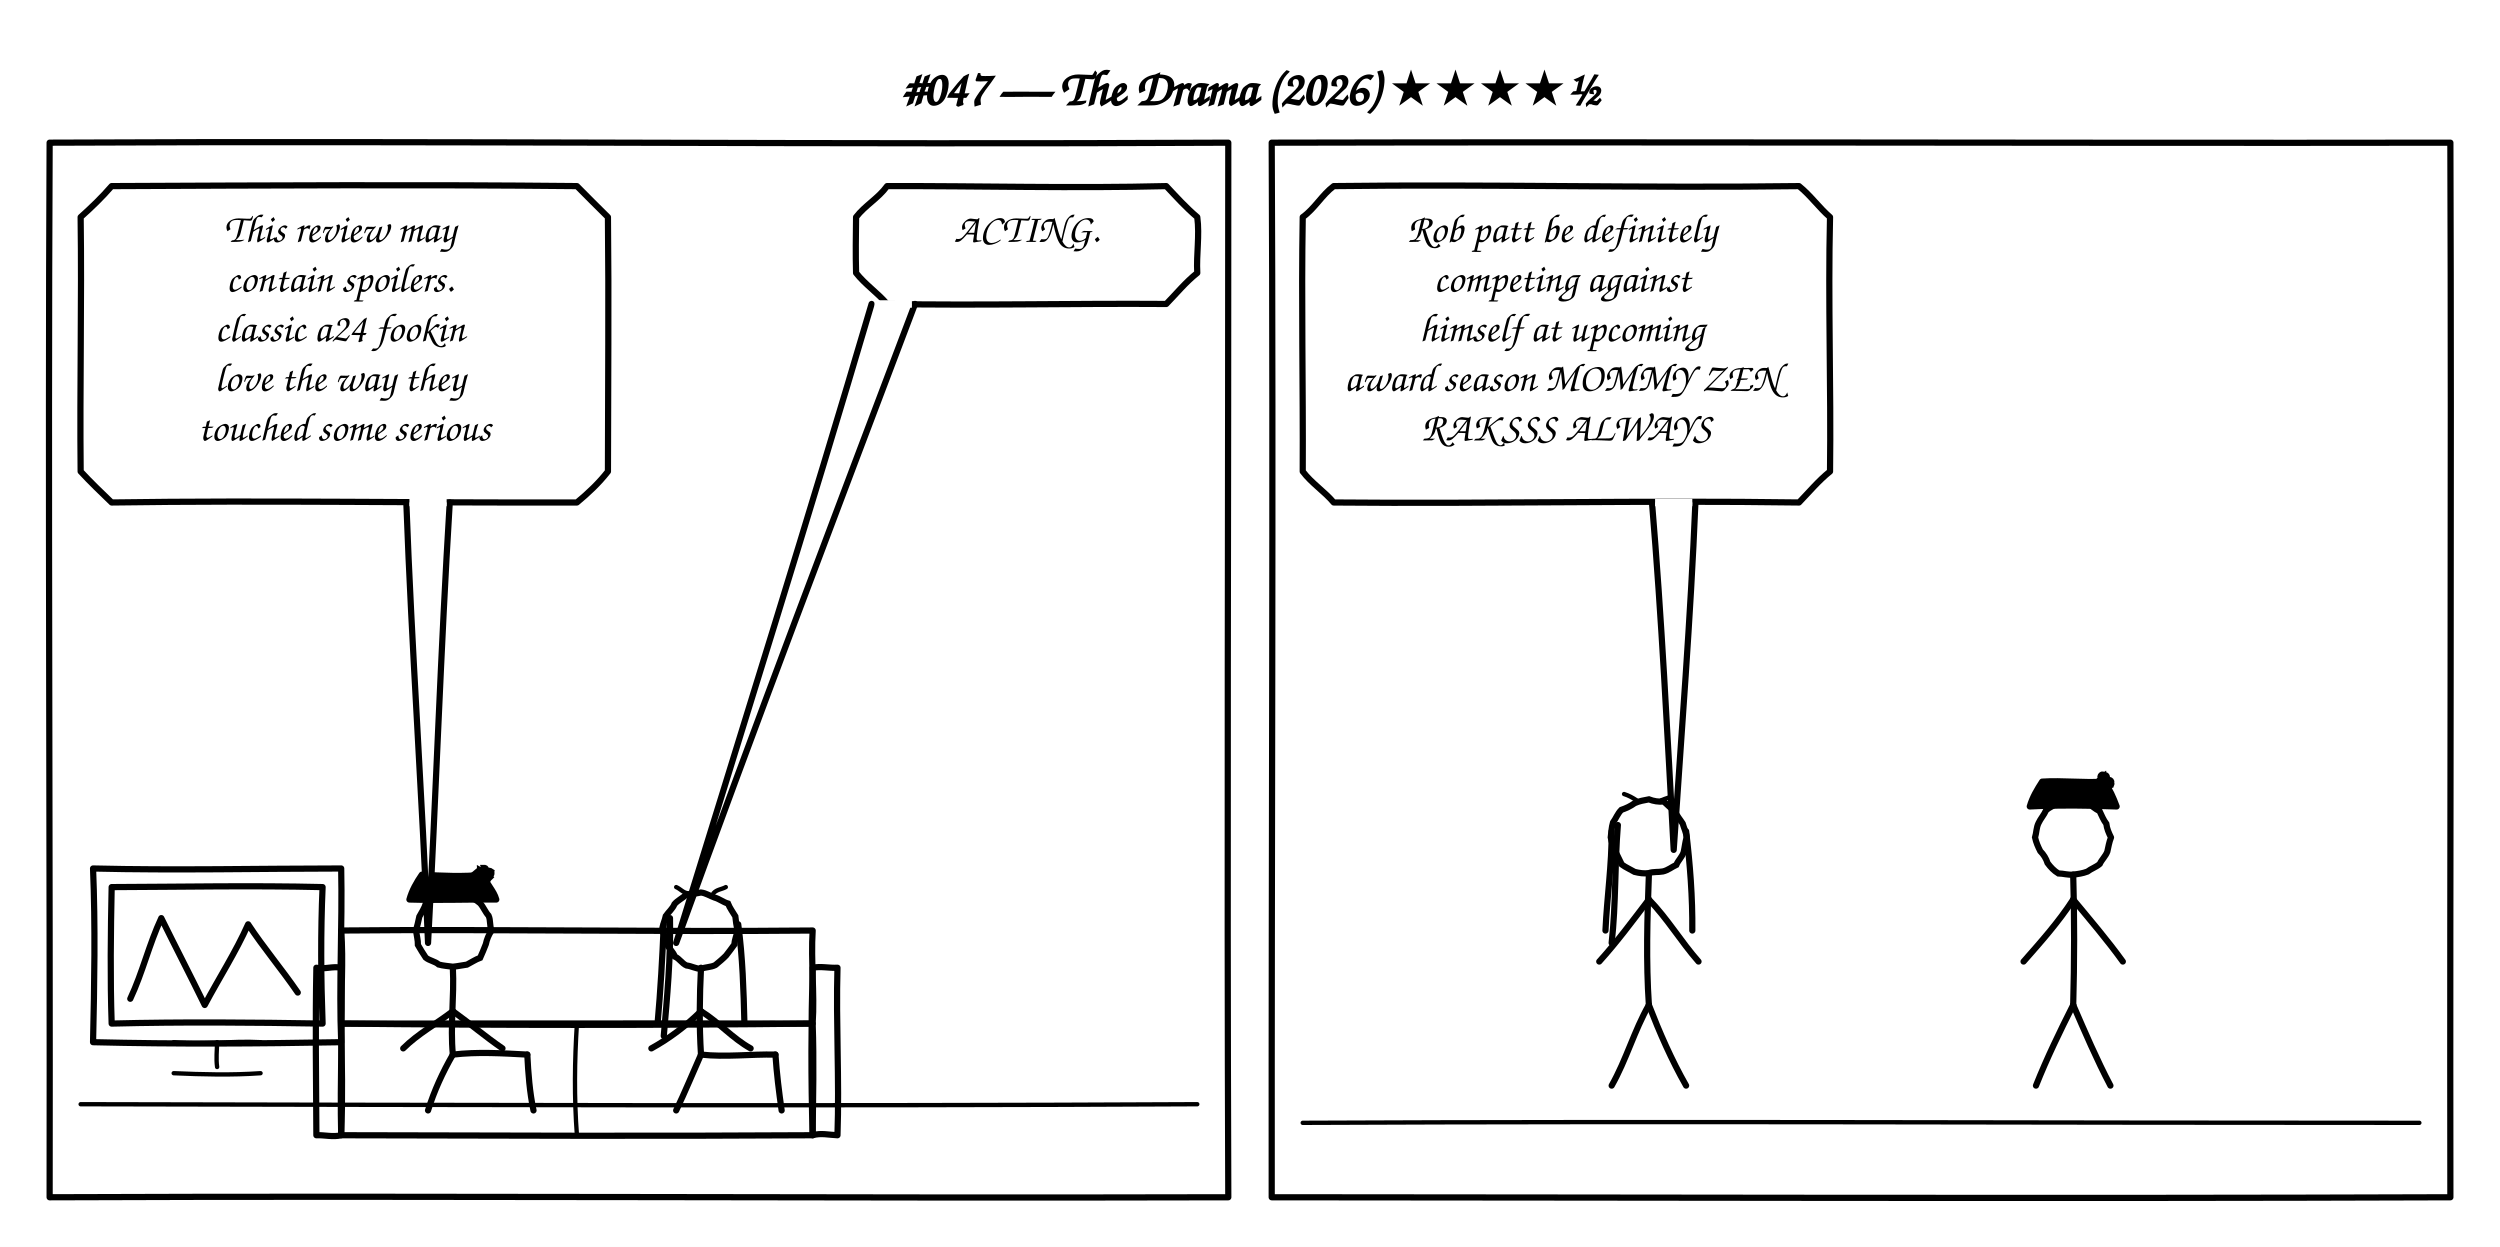
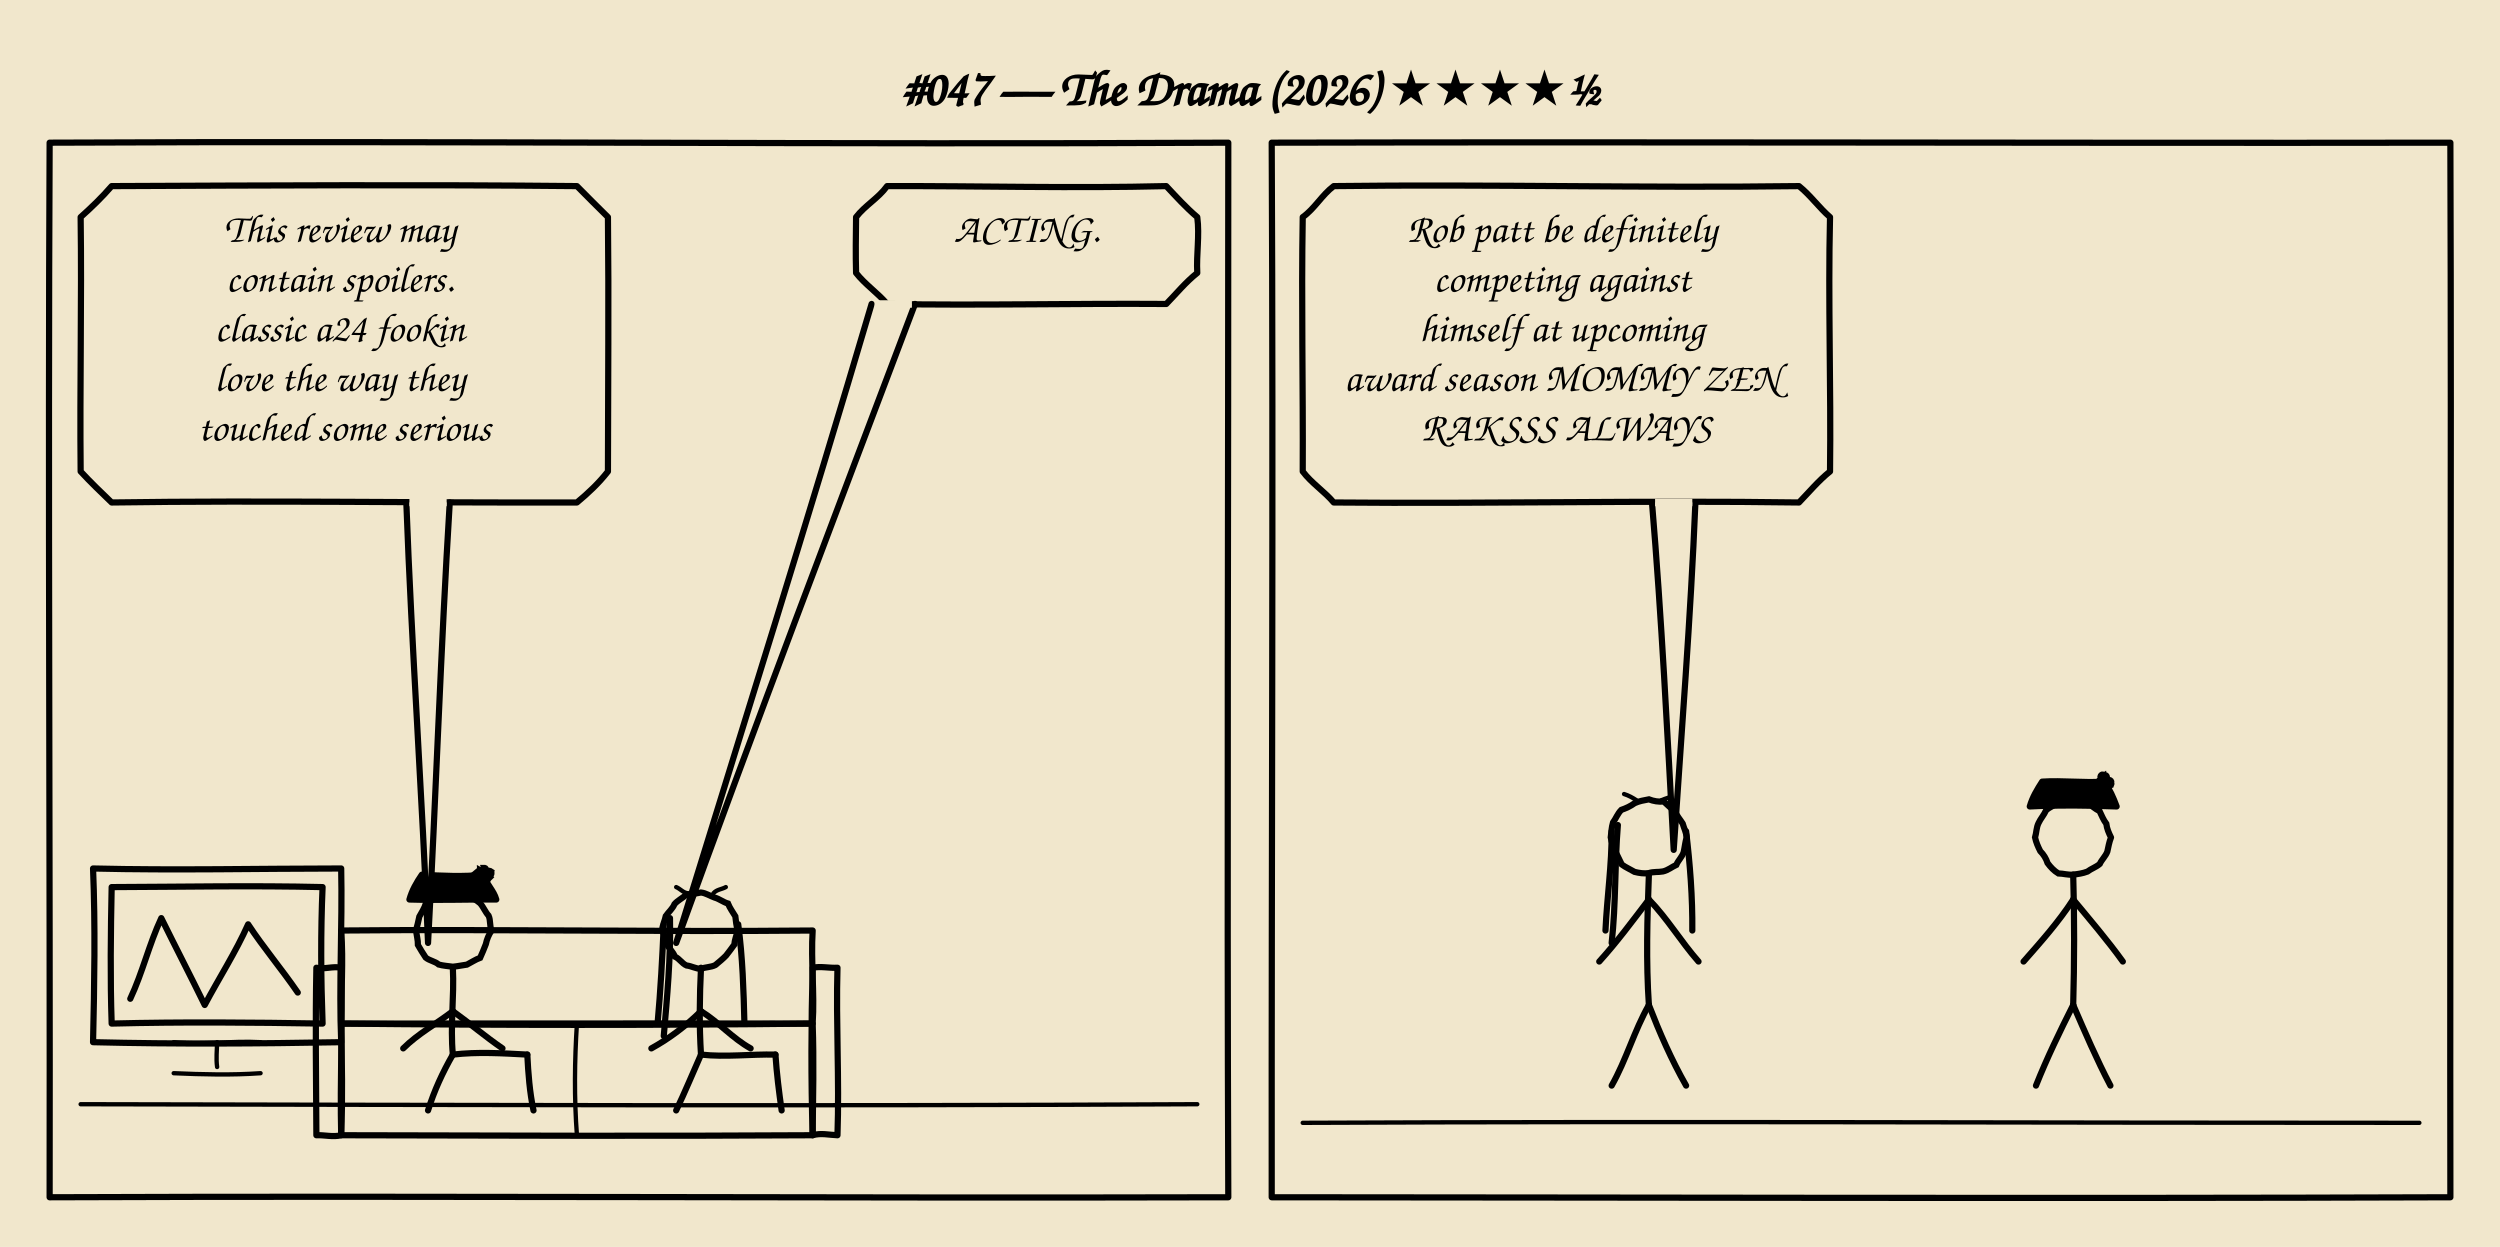
<svg xmlns="http://www.w3.org/2000/svg" viewBox="0 0 806 402" width="806" height="402" role="img" aria-label="#047 — The Drama (2026)">
-   <rect width="100%" height="100%" fill="white" />
+   <rect width="100%" height="100%" fill="#f1e7cc" />
  <text x="403.0" y="34" text-anchor="middle" font-family="Comic Neue, Comic Sans MS, cursive" font-size="16" font-weight="700" fill="black">#047 — The Drama (2026) ★★★★½</text>
  <g class="panel">
    <path d="M 16.00 46.00 C 142.67 45.37, 269.33 46.67, 396.00 46.00 C 396.02 159.33, 395.56 272.67, 396.00 386.00 C 269.33 386.34, 142.67 385.49, 16.00 386.00 C 16.18 272.67, 15.45 159.33, 16.00 46.00" fill="none" stroke="black" stroke-width="2.0" stroke-linecap="round" stroke-linejoin="round" />
    <path d="M 26.00 356.00 C 146.00 356.24, 266.00 356.62, 386.00 356.00" fill="none" stroke="black" stroke-width="1.4" stroke-linecap="round" />
    <path d="M 30.00 280.00 C 56.67 280.64, 83.33 280.02, 110.00 280.00 C 110.40 298.67, 109.25 317.33, 110.00 336.00 C 83.33 336.48, 56.67 336.66, 30.00 336.00 C 30.42 317.33, 30.76 298.67, 30.00 280.00" fill="none" stroke="black" stroke-width="2.0" stroke-linecap="round" stroke-linejoin="round" />
    <path d="M 36.00 286.00 C 58.67 285.92, 81.33 285.46, 104.00 286.00 C 103.37 300.67, 103.46 315.33, 104.00 330.00 C 81.33 329.63, 58.67 329.43, 36.00 330.00 C 35.51 315.33, 35.70 300.67, 36.00 286.00" fill="none" stroke="black" stroke-width="2.0" stroke-linecap="round" stroke-linejoin="round" />
    <path d="M 56.00 336.00 C 65.33 336.90, 74.67 335.49, 84.00 336.00" fill="none" stroke="black" stroke-width="1.4" stroke-linecap="round" />
    <path d="M 70.00 336.00 C 69.95 338.67, 69.62 341.33, 70.00 344.00" fill="none" stroke="black" stroke-width="1.4" stroke-linecap="round" />
    <path d="M 56.00 346.00 C 65.33 346.41, 74.67 346.66, 84.00 346.00" fill="none" stroke="black" stroke-width="1.4" stroke-linecap="round" />
    <path d="M 42.00 322.00 C 45.96 313.58, 48.06 304.43, 52.00 296.00 C 56.61 305.36, 61.42 314.62, 66.00 324.00 C 70.62 315.31, 75.98 307.01, 80.00 298.00 C 84.99 305.58, 90.88 312.51, 96.00 320.00" fill="none" stroke="black" stroke-width="2.0" stroke-linecap="round" stroke-linejoin="round" />
    <path d="M 110.00 300.00 C 160.67 299.50, 211.33 300.50, 262.00 300.00 C 261.39 310.00, 262.65 320.00, 262.00 330.00 C 211.33 329.90, 160.67 330.02, 110.00 330.00 C 109.92 320.00, 110.74 310.00, 110.00 300.00" fill="none" stroke="black" stroke-width="2.0" stroke-linecap="round" stroke-linejoin="round" />
    <path d="M 110.00 330.00 C 160.67 330.54, 211.33 330.58, 262.00 330.00 C 262.42 342.00, 262.13 354.00, 262.00 366.00 C 211.33 366.33, 160.67 366.11, 110.00 366.00 C 110.50 354.00, 110.21 342.00, 110.00 330.00" fill="none" stroke="black" stroke-width="2.0" stroke-linecap="round" stroke-linejoin="round" />
    <path d="M 102.00 312.00 C 104.67 312.58, 107.33 311.42, 110.00 312.00 C 110.49 330.00, 109.57 348.00, 110.00 366.00 C 107.33 366.67, 104.67 365.88, 102.00 366.00 C 101.90 348.00, 101.65 330.00, 102.00 312.00" fill="none" stroke="black" stroke-width="2.0" stroke-linecap="round" stroke-linejoin="round" />
    <path d="M 262.00 312.00 C 264.67 311.45, 267.33 312.16, 270.00 312.00 C 269.50 330.00, 270.63 348.00, 270.00 366.00 C 267.33 365.91, 264.67 365.21, 262.00 366.00 C 261.45 348.00, 261.52 330.00, 262.00 312.00" fill="none" stroke="black" stroke-width="2.0" stroke-linecap="round" stroke-linejoin="round" />
    <path d="M 186.00 330.00 C 185.24 342.00, 185.09 354.00, 186.00 366.00" fill="none" stroke="black" stroke-width="1.4" stroke-linecap="round" />
    <path d="M 158.48 300.00 C 157.57 301.35, 156.96 302.82, 156.63 304.40 C 156.05 305.88, 155.46 307.36, 154.80 308.80 C 153.29 309.35, 151.97 310.27, 150.55 310.99 C 149.03 311.20, 147.53 311.53, 146.00 311.67 C 144.48 311.46, 142.95 311.37, 141.45 310.97 C 140.23 309.90, 138.51 309.75, 137.26 308.74 C 136.37 307.41, 135.53 306.05, 134.74 304.67 C 134.77 303.08, 134.32 301.55, 134.11 300.00 C 134.53 298.52, 134.88 297.03, 135.19 295.52 C 135.96 294.15, 136.81 292.81, 137.30 291.30 C 138.81 290.70, 140.03 289.65, 141.33 288.72 C 142.86 288.27, 144.46 288.09, 146.00 287.69 C 147.57 288.15, 149.22 288.11, 150.82 288.37 C 152.06 289.42, 153.56 290.14, 154.79 291.21 C 155.87 292.43, 156.43 294.01, 157.53 295.22 C 158.21 296.74, 157.80 298.48, 158.48 300.00" fill="none" stroke="black" stroke-width="2.0" stroke-linecap="round" />
    <path d="M 132.00 290.00 C 141.33 290.29, 150.67 289.93, 160.00 290.00 C 159.22 287.06, 156.66 285.01, 156.00 282.00 C 149.33 282.72, 142.67 282.37, 136.00 282.00 C 134.30 284.48, 132.81 287.07, 132.00 290.00" fill="black" stroke="black" stroke-width="2.0" stroke-linecap="round" stroke-linejoin="round" />
    <path d="M 158.21 282.00 C 157.82 282.22, 157.73 282.50, 158.05 282.85 C 157.87 283.07, 157.43 283.02, 157.44 283.44 C 157.30 283.86, 156.83 283.26, 156.70 283.68 C 156.51 283.36, 156.24 283.54, 156.00 283.57 C 155.89 284.05, 155.55 284.10, 155.16 284.04 C 155.18 283.61, 154.52 283.89, 154.55 283.45 C 154.49 282.97, 154.12 282.95, 153.76 282.93 C 153.95 282.54, 154.43 282.41, 154.59 282.00 C 154.06 281.92, 154.22 281.24, 153.78 281.08 C 154.01 280.87, 154.44 280.91, 154.50 280.50 C 154.79 280.68, 155.14 280.32, 155.42 280.60 C 155.34 280.13, 156.11 280.29, 156.00 279.81 C 156.39 279.80, 156.69 279.90, 156.67 280.38 C 156.92 280.52, 157.10 280.69, 156.99 281.01 C 157.46 280.61, 157.92 280.67, 158.39 281.01 C 158.32 281.34, 158.66 281.74, 158.21 282.00" fill="black" stroke="black" stroke-width="2.0" stroke-linecap="round" />
    <path d="M 146.00 312.00 C 146.49 321.33, 145.11 330.67, 146.00 340.00" fill="none" stroke="black" stroke-width="2.0" stroke-linecap="round" />
    <path d="M 146.00 326.00 C 140.72 330.07, 134.77 333.25, 130.00 338.00" fill="none" stroke="black" stroke-width="2.0" stroke-linecap="round" />
    <path d="M 146.00 326.00 C 151.41 329.90, 156.49 334.23, 162.00 338.00" fill="none" stroke="black" stroke-width="2.0" stroke-linecap="round" />
    <path d="M 146.00 340.00 C 154.00 339.07, 162.00 339.57, 170.00 340.00" fill="none" stroke="black" stroke-width="2.0" stroke-linecap="round" />
    <path d="M 170.00 340.00 C 170.31 346.04, 170.75 352.06, 172.00 358.00" fill="none" stroke="black" stroke-width="2.0" stroke-linecap="round" />
    <path d="M 146.00 340.00 C 142.71 345.72, 139.96 351.68, 138.00 358.00" fill="none" stroke="black" stroke-width="2.0" stroke-linecap="round" />
    <path d="M 237.77 300.00 C 237.57 301.52, 236.81 302.91, 236.79 304.47 C 235.91 305.69, 235.01 306.90, 234.08 308.08 C 233.00 309.19, 231.81 310.16, 230.62 311.14 C 229.16 311.88, 227.48 311.74, 226.00 312.36 C 224.36 312.35, 222.93 311.44, 221.33 311.27 C 219.85 310.62, 219.07 309.06, 217.58 308.42 C 217.06 306.92, 215.78 305.90, 215.07 304.53 C 214.50 303.03, 214.26 301.42, 213.48 300.00 C 213.52 298.35, 214.34 296.89, 214.66 295.30 C 215.57 294.00, 216.85 292.98, 217.47 291.47 C 218.54 290.25, 220.06 289.57, 221.22 288.46 C 222.81 288.22, 224.42 288.09, 226.00 287.74 C 227.60 287.93, 228.92 288.87, 230.40 289.38 C 231.93 289.80, 233.18 290.86, 234.70 291.30 C 235.30 292.78, 236.25 294.06, 237.07 295.42 C 237.24 296.95, 237.43 298.49, 237.77 300.00" fill="none" stroke="black" stroke-width="2.0" stroke-linecap="round" />
    <path d="M 214.00 298.00 C 213.55 308.68, 212.96 319.35, 212.00 330.00" fill="none" stroke="black" stroke-width="2.0" stroke-linecap="round" />
    <path d="M 216.00 296.00 C 216.28 308.72, 215.09 321.36, 214.00 334.00" fill="none" stroke="black" stroke-width="2.0" stroke-linecap="round" />
    <path d="M 238.00 298.00 C 239.43 308.62, 239.74 319.31, 240.00 330.00" fill="none" stroke="black" stroke-width="2.0" stroke-linecap="round" />
    <path d="M 222.00 288.00 C 220.35 287.97, 219.38 286.57, 218.00 286.00" fill="none" stroke="black" stroke-width="1.4" stroke-linecap="round" />
    <path d="M 230.00 288.00 C 231.04 286.75, 232.70 286.74, 234.00 286.00" fill="none" stroke="black" stroke-width="1.4" stroke-linecap="round" />
    <path d="M 226.00 312.00 C 225.55 321.33, 225.40 330.67, 226.00 340.00" fill="none" stroke="black" stroke-width="2.0" stroke-linecap="round" />
    <path d="M 226.00 326.00 C 221.20 330.71, 215.89 334.75, 210.00 338.00" fill="none" stroke="black" stroke-width="2.0" stroke-linecap="round" />
    <path d="M 226.00 326.00 C 231.69 329.53, 236.12 334.73, 242.00 338.00" fill="none" stroke="black" stroke-width="2.0" stroke-linecap="round" />
    <path d="M 226.00 340.00 C 234.00 340.89, 242.00 339.81, 250.00 340.00" fill="none" stroke="black" stroke-width="2.0" stroke-linecap="round" />
    <path d="M 250.00 340.00 C 250.40 346.03, 251.15 352.02, 252.00 358.00" fill="none" stroke="black" stroke-width="2.0" stroke-linecap="round" />
    <path d="M 226.00 340.00 C 223.33 346.00, 220.84 352.08, 218.00 358.00" fill="none" stroke="black" stroke-width="2.0" stroke-linecap="round" />
-     <path d="M 36.00 60.00 C 86.00 59.78, 136.00 59.49, 186.00 60.00 C 189.32 63.35, 192.64 66.70, 196.00 70.00 C 196.30 97.33, 196.02 124.67, 196.00 152.00 C 193.08 155.74, 189.65 158.98, 186.00 162.00 C 136.00 162.16, 86.00 161.27, 36.00 162.00 C 32.61 158.73, 29.20 155.47, 26.00 152.00 C 25.72 124.67, 26.37 97.33, 26.00 70.00 C 29.52 66.85, 32.91 63.58, 36.00 60.00" fill="white" stroke="black" stroke-width="2.0" stroke-linecap="round" stroke-linejoin="round" />
-     <path d="M 131.00 162.00 C 132.73 209.36, 136.16 256.64, 138.00 304.00 C 140.55 256.68, 142.09 209.31, 145.00 162.00" fill="white" stroke="black" stroke-width="2.0" stroke-linecap="round" stroke-linejoin="round" />
-     <line x1="132.0" y1="162" x2="144.0" y2="162" stroke="white" stroke-width="2.4" />
+     <path d="M 36.00 60.00 C 86.00 59.78, 136.00 59.49, 186.00 60.00 C 189.32 63.35, 192.64 66.70, 196.00 70.00 C 196.30 97.33, 196.02 124.67, 196.00 152.00 C 193.08 155.74, 189.65 158.98, 186.00 162.00 C 136.00 162.16, 86.00 161.27, 36.00 162.00 C 32.61 158.73, 29.20 155.47, 26.00 152.00 C 25.72 124.67, 26.37 97.33, 26.00 70.00 C 29.52 66.85, 32.91 63.58, 36.00 60.00" fill="#f1e7cc" stroke="black" stroke-width="2.0" stroke-linecap="round" stroke-linejoin="round" />
+     <path d="M 131.00 162.00 C 132.73 209.36, 136.16 256.64, 138.00 304.00 C 140.55 256.68, 142.09 209.31, 145.00 162.00" fill="#f1e7cc" stroke="black" stroke-width="2.0" stroke-linecap="round" stroke-linejoin="round" />
+     <line x1="132.0" y1="162" x2="144.0" y2="162" stroke="#f1e7cc" stroke-width="2.4" />
    <text x="111.0" y="78.0" text-anchor="middle" font-family="Comic Neue, Comic Sans MS, cursive" font-size="13" fill="black">
      <tspan x="111.0" dy="0">This review may</tspan>
      <tspan x="111.0" dy="16">contain spoilers.</tspan>
      <tspan x="111.0" dy="16">classic a24 fookin</tspan>
      <tspan x="111.0" dy="16">love the way they</tspan>
      <tspan x="111.0" dy="16">touched some serious</tspan>
    </text>
-     <path d="M 286.00 60.00 C 316.00 59.92, 346.00 60.76, 376.00 60.00 C 379.22 63.44, 382.39 66.94, 386.00 70.00 C 386.79 76.00, 385.67 82.00, 386.00 88.00 C 382.28 90.94, 379.29 94.63, 376.00 98.00 C 346.00 97.78, 316.00 98.53, 286.00 98.00 C 282.94 94.39, 278.93 91.74, 276.00 88.00 C 275.83 82.00, 275.93 76.00, 276.00 70.00 C 278.89 66.22, 283.22 63.89, 286.00 60.00" fill="white" stroke="black" stroke-width="2.0" stroke-linecap="round" stroke-linejoin="round" />
-     <path d="M 281.00 98.00 C 260.70 166.88, 239.17 235.39, 218.00 304.00 C 242.94 235.06, 269.05 166.56, 295.00 98.00" fill="white" stroke="black" stroke-width="2.0" stroke-linecap="round" stroke-linejoin="round" />
-     <line x1="282" y1="98" x2="294" y2="98" stroke="white" stroke-width="2.4" />
+     <path d="M 286.00 60.00 C 316.00 59.92, 346.00 60.76, 376.00 60.00 C 379.22 63.44, 382.39 66.94, 386.00 70.00 C 386.79 76.00, 385.67 82.00, 386.00 88.00 C 382.28 90.94, 379.29 94.63, 376.00 98.00 C 346.00 97.78, 316.00 98.53, 286.00 98.00 C 282.94 94.39, 278.93 91.74, 276.00 88.00 C 275.83 82.00, 275.93 76.00, 276.00 70.00 C 278.89 66.22, 283.22 63.89, 286.00 60.00" fill="#f1e7cc" stroke="black" stroke-width="2.0" stroke-linecap="round" stroke-linejoin="round" />
+     <path d="M 281.00 98.00 C 260.70 166.88, 239.17 235.39, 218.00 304.00 C 242.94 235.06, 269.05 166.56, 295.00 98.00" fill="#f1e7cc" stroke="black" stroke-width="2.0" stroke-linecap="round" stroke-linejoin="round" />
+     <line x1="282" y1="98" x2="294" y2="98" stroke="#f1e7cc" stroke-width="2.4" />
    <text x="331.0" y="78.0" text-anchor="middle" font-family="Comic Neue, Comic Sans MS, cursive" font-size="13" fill="black">
      <tspan x="331.0" dy="0">ACTING.</tspan>
    </text>
  </g>
  <g class="panel">
    <path d="M 410.00 46.00 C 536.67 45.69, 663.33 46.19, 790.00 46.00 C 790.40 159.33, 789.82 272.67, 790.00 386.00 C 663.33 386.45, 536.67 386.06, 410.00 386.00 C 409.91 272.67, 410.54 159.33, 410.00 46.00" fill="none" stroke="black" stroke-width="2.0" stroke-linecap="round" stroke-linejoin="round" />
    <path d="M 420.00 362.00 C 540.00 361.44, 660.00 362.03, 780.00 362.00" fill="none" stroke="black" stroke-width="1.4" stroke-linecap="round" />
    <path d="M 543.77 270.00 C 543.31 271.52, 543.18 273.11, 542.83 274.65 C 542.37 276.24, 541.06 277.34, 540.44 278.84 C 538.99 279.52, 537.74 280.59, 536.13 280.95 C 534.64 281.24, 533.07 280.98, 531.60 281.48 C 530.04 281.72, 528.52 281.47, 527.00 281.10 C 525.64 280.29, 524.16 279.67, 522.87 278.73 C 522.16 277.32, 521.47 275.90, 520.79 274.48 C 520.31 272.98, 519.53 271.58, 519.30 270.00 C 519.51 268.40, 519.55 266.77, 520.02 265.20 C 520.98 263.88, 521.53 262.29, 522.71 261.11 C 524.25 260.58, 525.70 259.90, 527.02 258.94 C 528.47 258.26, 530.04 258.00, 531.60 257.71 C 533.15 258.31, 534.74 258.56, 536.40 258.41 C 537.60 259.48, 538.70 260.66, 540.05 261.55 C 540.58 263.04, 541.67 264.18, 542.49 265.49 C 542.91 267.00, 543.67 268.40, 543.77 270.00" fill="none" stroke="black" stroke-width="2.0" stroke-linecap="round" />
    <path d="M 519.60 268.00 C 519.67 278.71, 518.09 289.32, 517.60 300.00" fill="none" stroke="black" stroke-width="2.0" stroke-linecap="round" />
    <path d="M 521.60 266.00 C 520.56 278.65, 521.02 291.37, 519.60 304.00" fill="none" stroke="black" stroke-width="2.0" stroke-linecap="round" />
    <path d="M 543.60 268.00 C 544.87 278.63, 545.70 289.29, 545.60 300.00" fill="none" stroke="black" stroke-width="2.0" stroke-linecap="round" />
    <path d="M 527.60 258.00 C 526.35 257.17, 525.04 256.45, 523.60 256.00" fill="none" stroke="black" stroke-width="1.4" stroke-linecap="round" />
    <path d="M 535.60 258.00 C 536.94 257.35, 538.56 257.26, 539.60 256.00" fill="none" stroke="black" stroke-width="1.4" stroke-linecap="round" />
    <path d="M 531.60 282.00 C 531.08 296.00, 530.66 310.00, 531.60 324.00" fill="none" stroke="black" stroke-width="2.0" stroke-linecap="round" />
    <path d="M 531.60 290.00 C 526.42 296.79, 521.34 303.66, 515.60 310.00" fill="none" stroke="black" stroke-width="2.0" stroke-linecap="round" />
    <path d="M 531.60 290.00 C 537.58 296.15, 541.95 303.59, 547.60 310.00" fill="none" stroke="black" stroke-width="2.0" stroke-linecap="round" />
    <path d="M 531.60 324.00 C 526.86 332.32, 524.33 341.67, 519.60 350.00" fill="none" stroke="black" stroke-width="2.0" stroke-linecap="round" />
    <path d="M 531.60 324.00 C 535.04 332.92, 538.87 341.67, 543.60 350.00" fill="none" stroke="black" stroke-width="2.0" stroke-linecap="round" />
    <path d="M 680.59 270.00 C 680.00 271.47, 679.75 273.02, 679.40 274.56 C 678.85 276.05, 677.61 277.12, 676.95 278.55 C 675.75 279.58, 674.21 280.06, 672.96 281.01 C 671.49 281.57, 669.95 281.80, 668.40 281.97 C 666.78 282.15, 665.21 281.62, 663.60 281.59 C 662.20 280.74, 661.11 279.57, 660.14 278.26 C 659.67 276.78, 658.87 275.50, 657.78 274.40 C 657.06 272.99, 656.43 271.55, 656.10 270.00 C 656.56 268.48, 656.50 266.83, 657.22 265.37 C 657.89 263.91, 659.01 262.72, 659.65 261.25 C 660.86 260.16, 662.37 259.58, 663.77 258.83 C 665.25 258.19, 666.82 257.89, 668.40 257.66 C 670.01 257.81, 671.60 258.03, 673.13 258.58 C 674.21 259.78, 675.45 260.77, 676.90 261.50 C 677.56 262.89, 678.14 264.33, 679.07 265.58 C 679.26 267.16, 679.89 268.59, 680.59 270.00" fill="none" stroke="black" stroke-width="2.0" stroke-linecap="round" />
    <path d="M 654.40 260.00 C 663.73 259.50, 673.07 259.66, 682.40 260.00 C 681.37 257.18, 680.16 254.45, 678.40 252.00 C 671.73 252.45, 665.07 251.57, 658.40 252.00 C 656.77 254.52, 655.23 257.08, 654.40 260.00" fill="black" stroke="black" stroke-width="2.0" stroke-linecap="round" stroke-linejoin="round" />
    <path d="M 680.67 252.00 C 680.50 252.32, 680.83 252.63, 680.68 252.94 C 680.21 252.88, 680.03 253.15, 679.95 253.55 C 679.65 253.57, 679.44 253.77, 679.19 253.91 C 679.04 254.26, 678.74 254.33, 678.40 254.30 C 678.01 254.54, 677.85 254.10, 677.56 254.02 C 677.19 254.07, 677.04 253.78, 676.85 253.55 C 676.44 253.47, 676.82 252.89, 676.39 252.83 C 676.56 252.58, 676.83 252.35, 676.60 252.00 C 676.72 251.78, 676.68 251.41, 677.10 251.46 C 676.98 251.18, 677.13 251.05, 677.37 250.97 C 677.07 250.56, 677.12 250.18, 677.50 249.84 C 677.78 249.54, 678.11 249.89, 678.40 249.77 C 678.52 250.12, 679.06 249.78, 679.14 250.21 C 679.44 250.40, 678.97 250.84, 679.40 251.00 C 679.51 251.18, 679.51 251.50, 679.86 251.39 C 680.20 251.50, 680.58 251.56, 680.67 252.00" fill="black" stroke="black" stroke-width="2.0" stroke-linecap="round" />
    <path d="M 668.40 282.00 C 668.82 296.00, 668.77 310.00, 668.40 324.00" fill="none" stroke="black" stroke-width="2.0" stroke-linecap="round" />
    <path d="M 668.40 290.00 C 663.74 297.20, 658.05 303.58, 652.40 310.00" fill="none" stroke="black" stroke-width="2.0" stroke-linecap="round" />
    <path d="M 668.40 290.00 C 673.84 296.58, 679.40 303.06, 684.40 310.00" fill="none" stroke="black" stroke-width="2.0" stroke-linecap="round" />
    <path d="M 668.40 324.00 C 664.10 332.53, 659.93 341.12, 656.40 350.00" fill="none" stroke="black" stroke-width="2.0" stroke-linecap="round" />
    <path d="M 668.40 324.00 C 672.20 332.76, 675.95 341.54, 680.40 350.00" fill="none" stroke="black" stroke-width="2.0" stroke-linecap="round" />
-     <path d="M 430.00 60.00 C 480.00 59.35, 530.00 60.67, 580.00 60.00 C 583.70 62.97, 586.43 66.91, 590.00 70.00 C 589.35 97.33, 590.35 124.67, 590.00 152.00 C 586.30 154.96, 583.28 158.61, 580.00 162.00 C 530.00 161.28, 480.00 162.47, 430.00 162.00 C 426.95 158.38, 422.86 155.80, 420.00 152.00 C 420.14 124.67, 419.53 97.33, 420.00 70.00 C 423.89 67.22, 426.19 62.85, 430.00 60.00" fill="white" stroke="black" stroke-width="2.0" stroke-linecap="round" stroke-linejoin="round" />
-     <path d="M 532.60 162.00 C 535.72 199.28, 537.57 236.65, 539.60 274.00 C 542.06 236.67, 545.06 199.38, 546.60 162.00" fill="white" stroke="black" stroke-width="2.0" stroke-linecap="round" stroke-linejoin="round" />
-     <line x1="533.6" y1="162" x2="545.6" y2="162" stroke="white" stroke-width="2.4" />
+     <path d="M 430.00 60.00 C 480.00 59.35, 530.00 60.67, 580.00 60.00 C 583.70 62.97, 586.43 66.91, 590.00 70.00 C 589.35 97.33, 590.35 124.67, 590.00 152.00 C 586.30 154.96, 583.28 158.61, 580.00 162.00 C 530.00 161.28, 480.00 162.47, 430.00 162.00 C 426.95 158.38, 422.86 155.80, 420.00 152.00 C 420.14 124.67, 419.53 97.33, 420.00 70.00 C 423.89 67.22, 426.19 62.85, 430.00 60.00" fill="#f1e7cc" stroke="black" stroke-width="2.0" stroke-linecap="round" stroke-linejoin="round" />
+     <path d="M 532.60 162.00 C 535.72 199.28, 537.57 236.65, 539.60 274.00 C 542.06 236.67, 545.06 199.38, 546.60 162.00" fill="#f1e7cc" stroke="black" stroke-width="2.0" stroke-linecap="round" stroke-linejoin="round" />
+     <line x1="533.6" y1="162" x2="545.6" y2="162" stroke="#f1e7cc" stroke-width="2.4" />
    <text x="505.0" y="78.0" text-anchor="middle" font-family="Comic Neue, Comic Sans MS, cursive" font-size="13" fill="black">
      <tspan x="505.0" dy="0">Rob patt be definitely</tspan>
      <tspan x="505.0" dy="16">competing against</tspan>
      <tspan x="505.0" dy="16">himself at upcoming</tspan>
      <tspan x="505.0" dy="16">award season MOMMY ZEN</tspan>
      <tspan x="505.0" dy="16">RAKSSS ALWAYS</tspan>
    </text>
  </g>
</svg>
